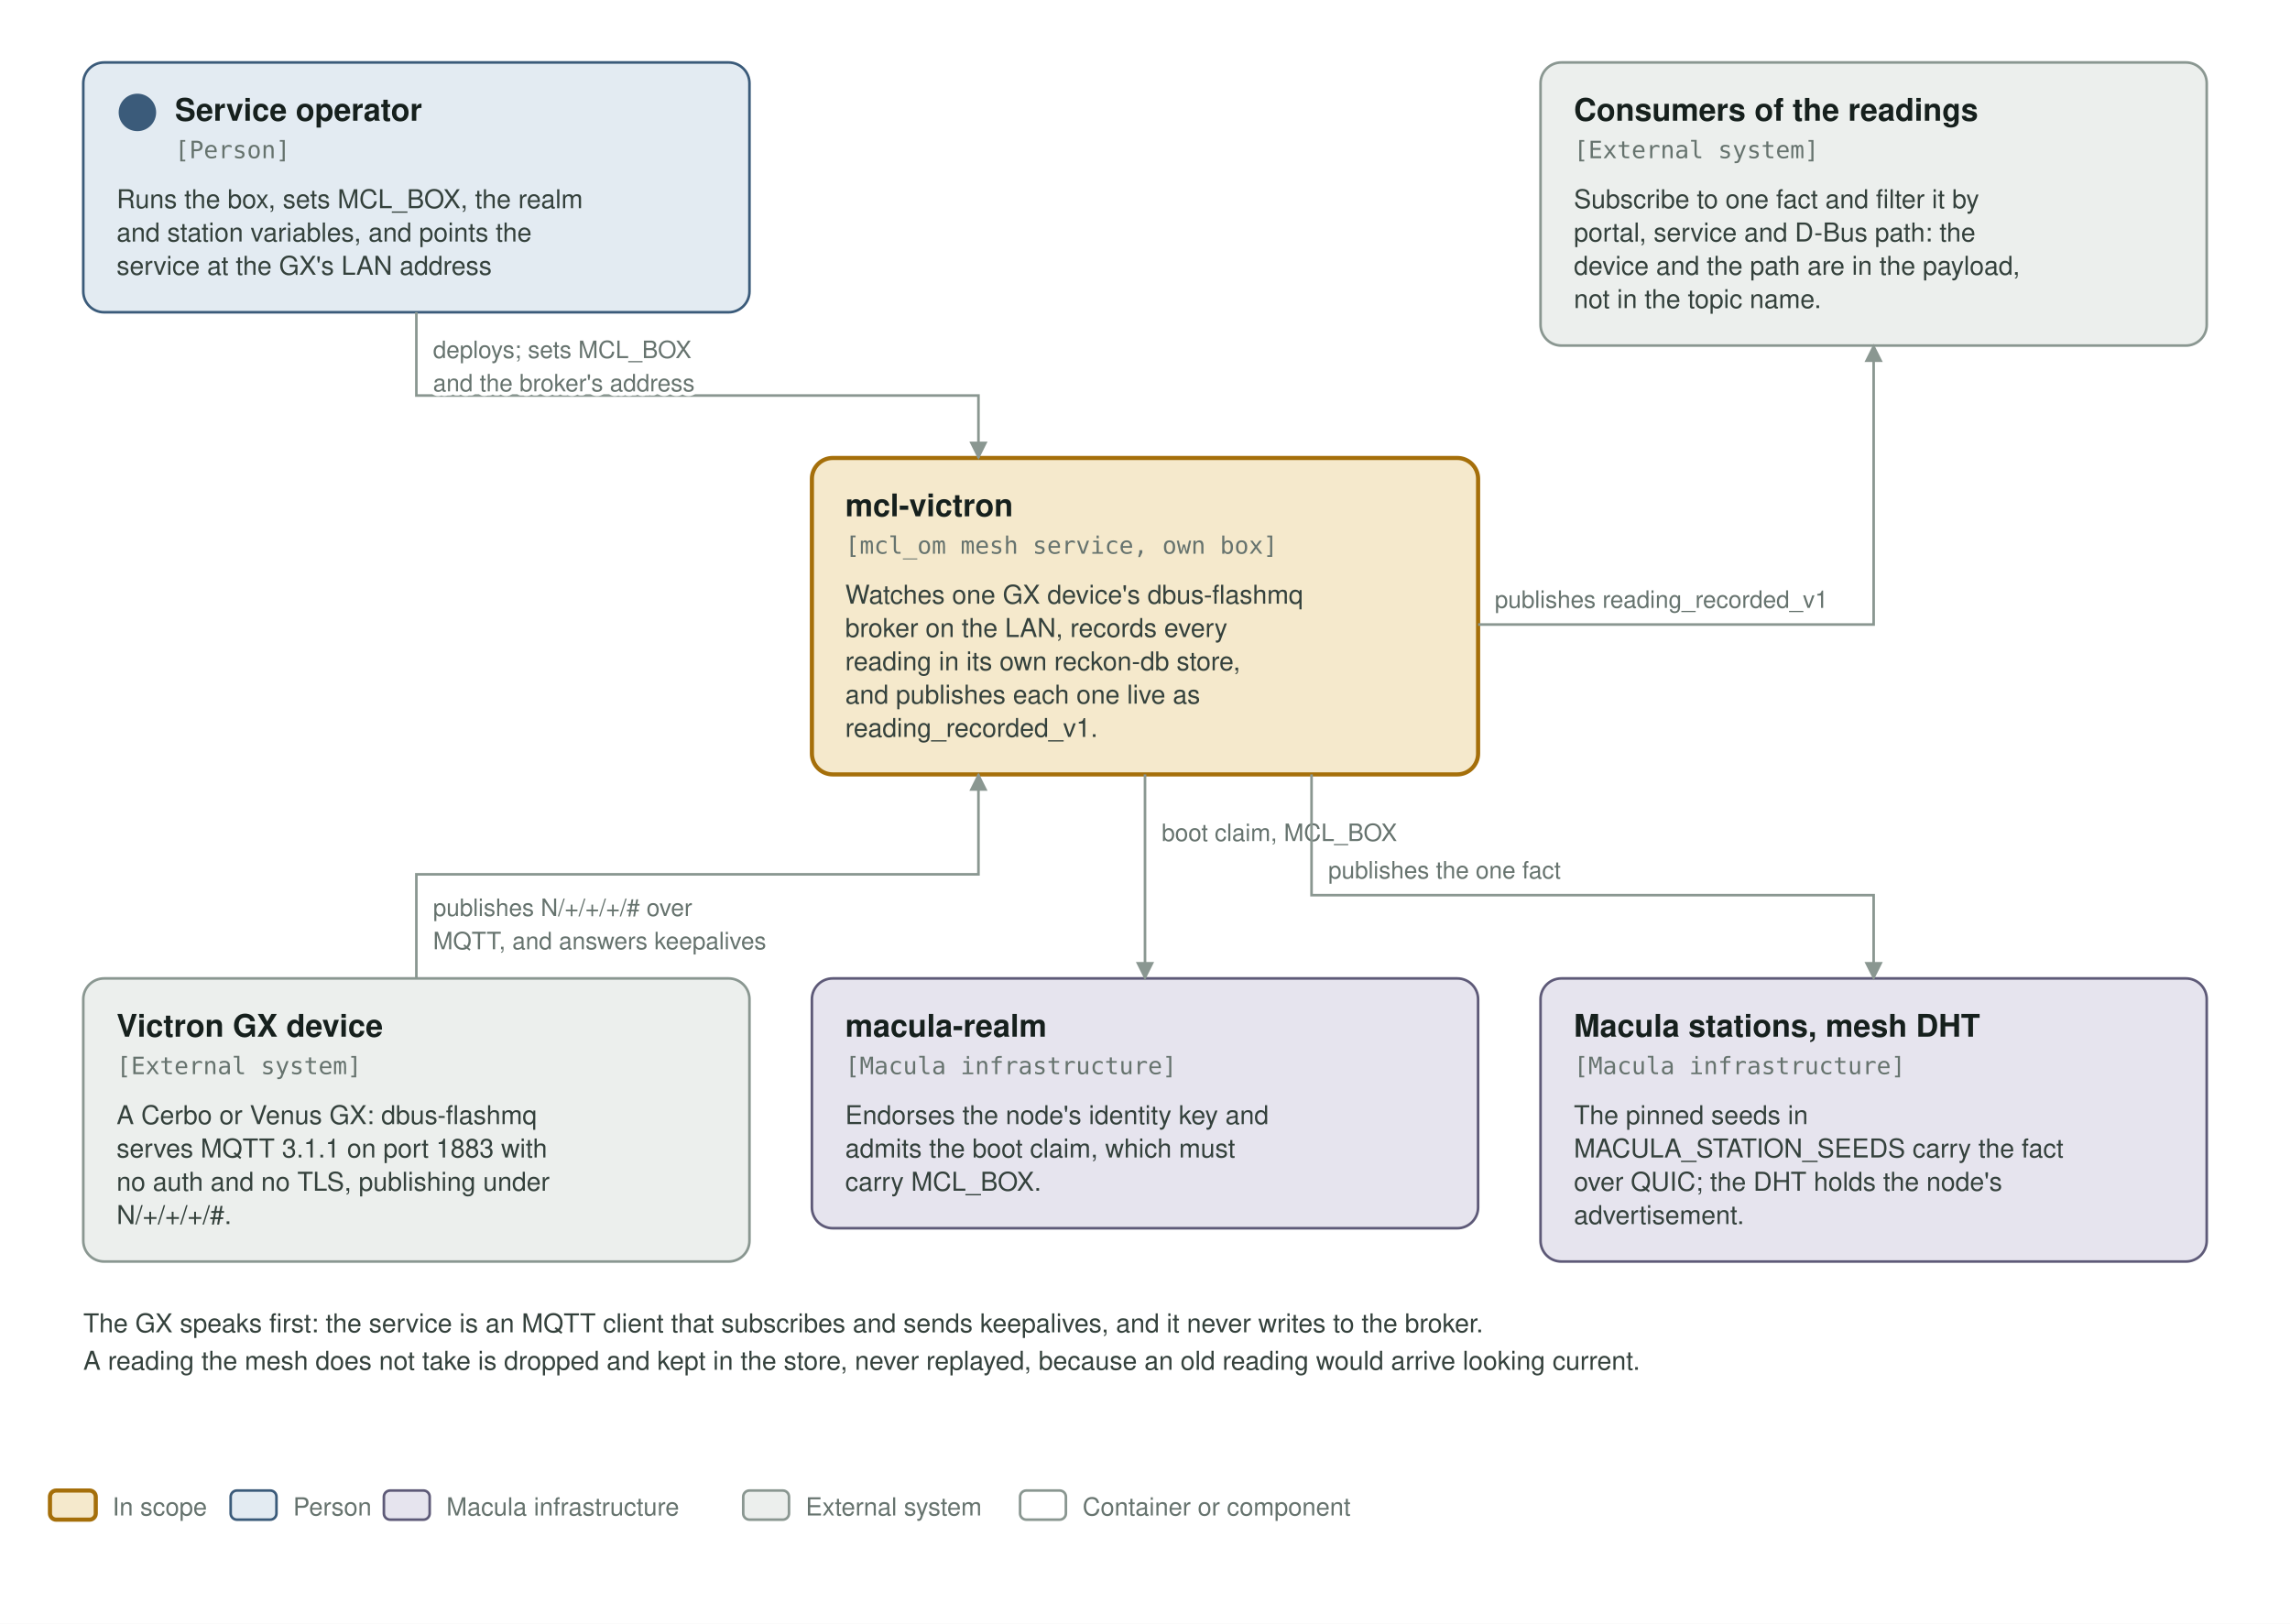
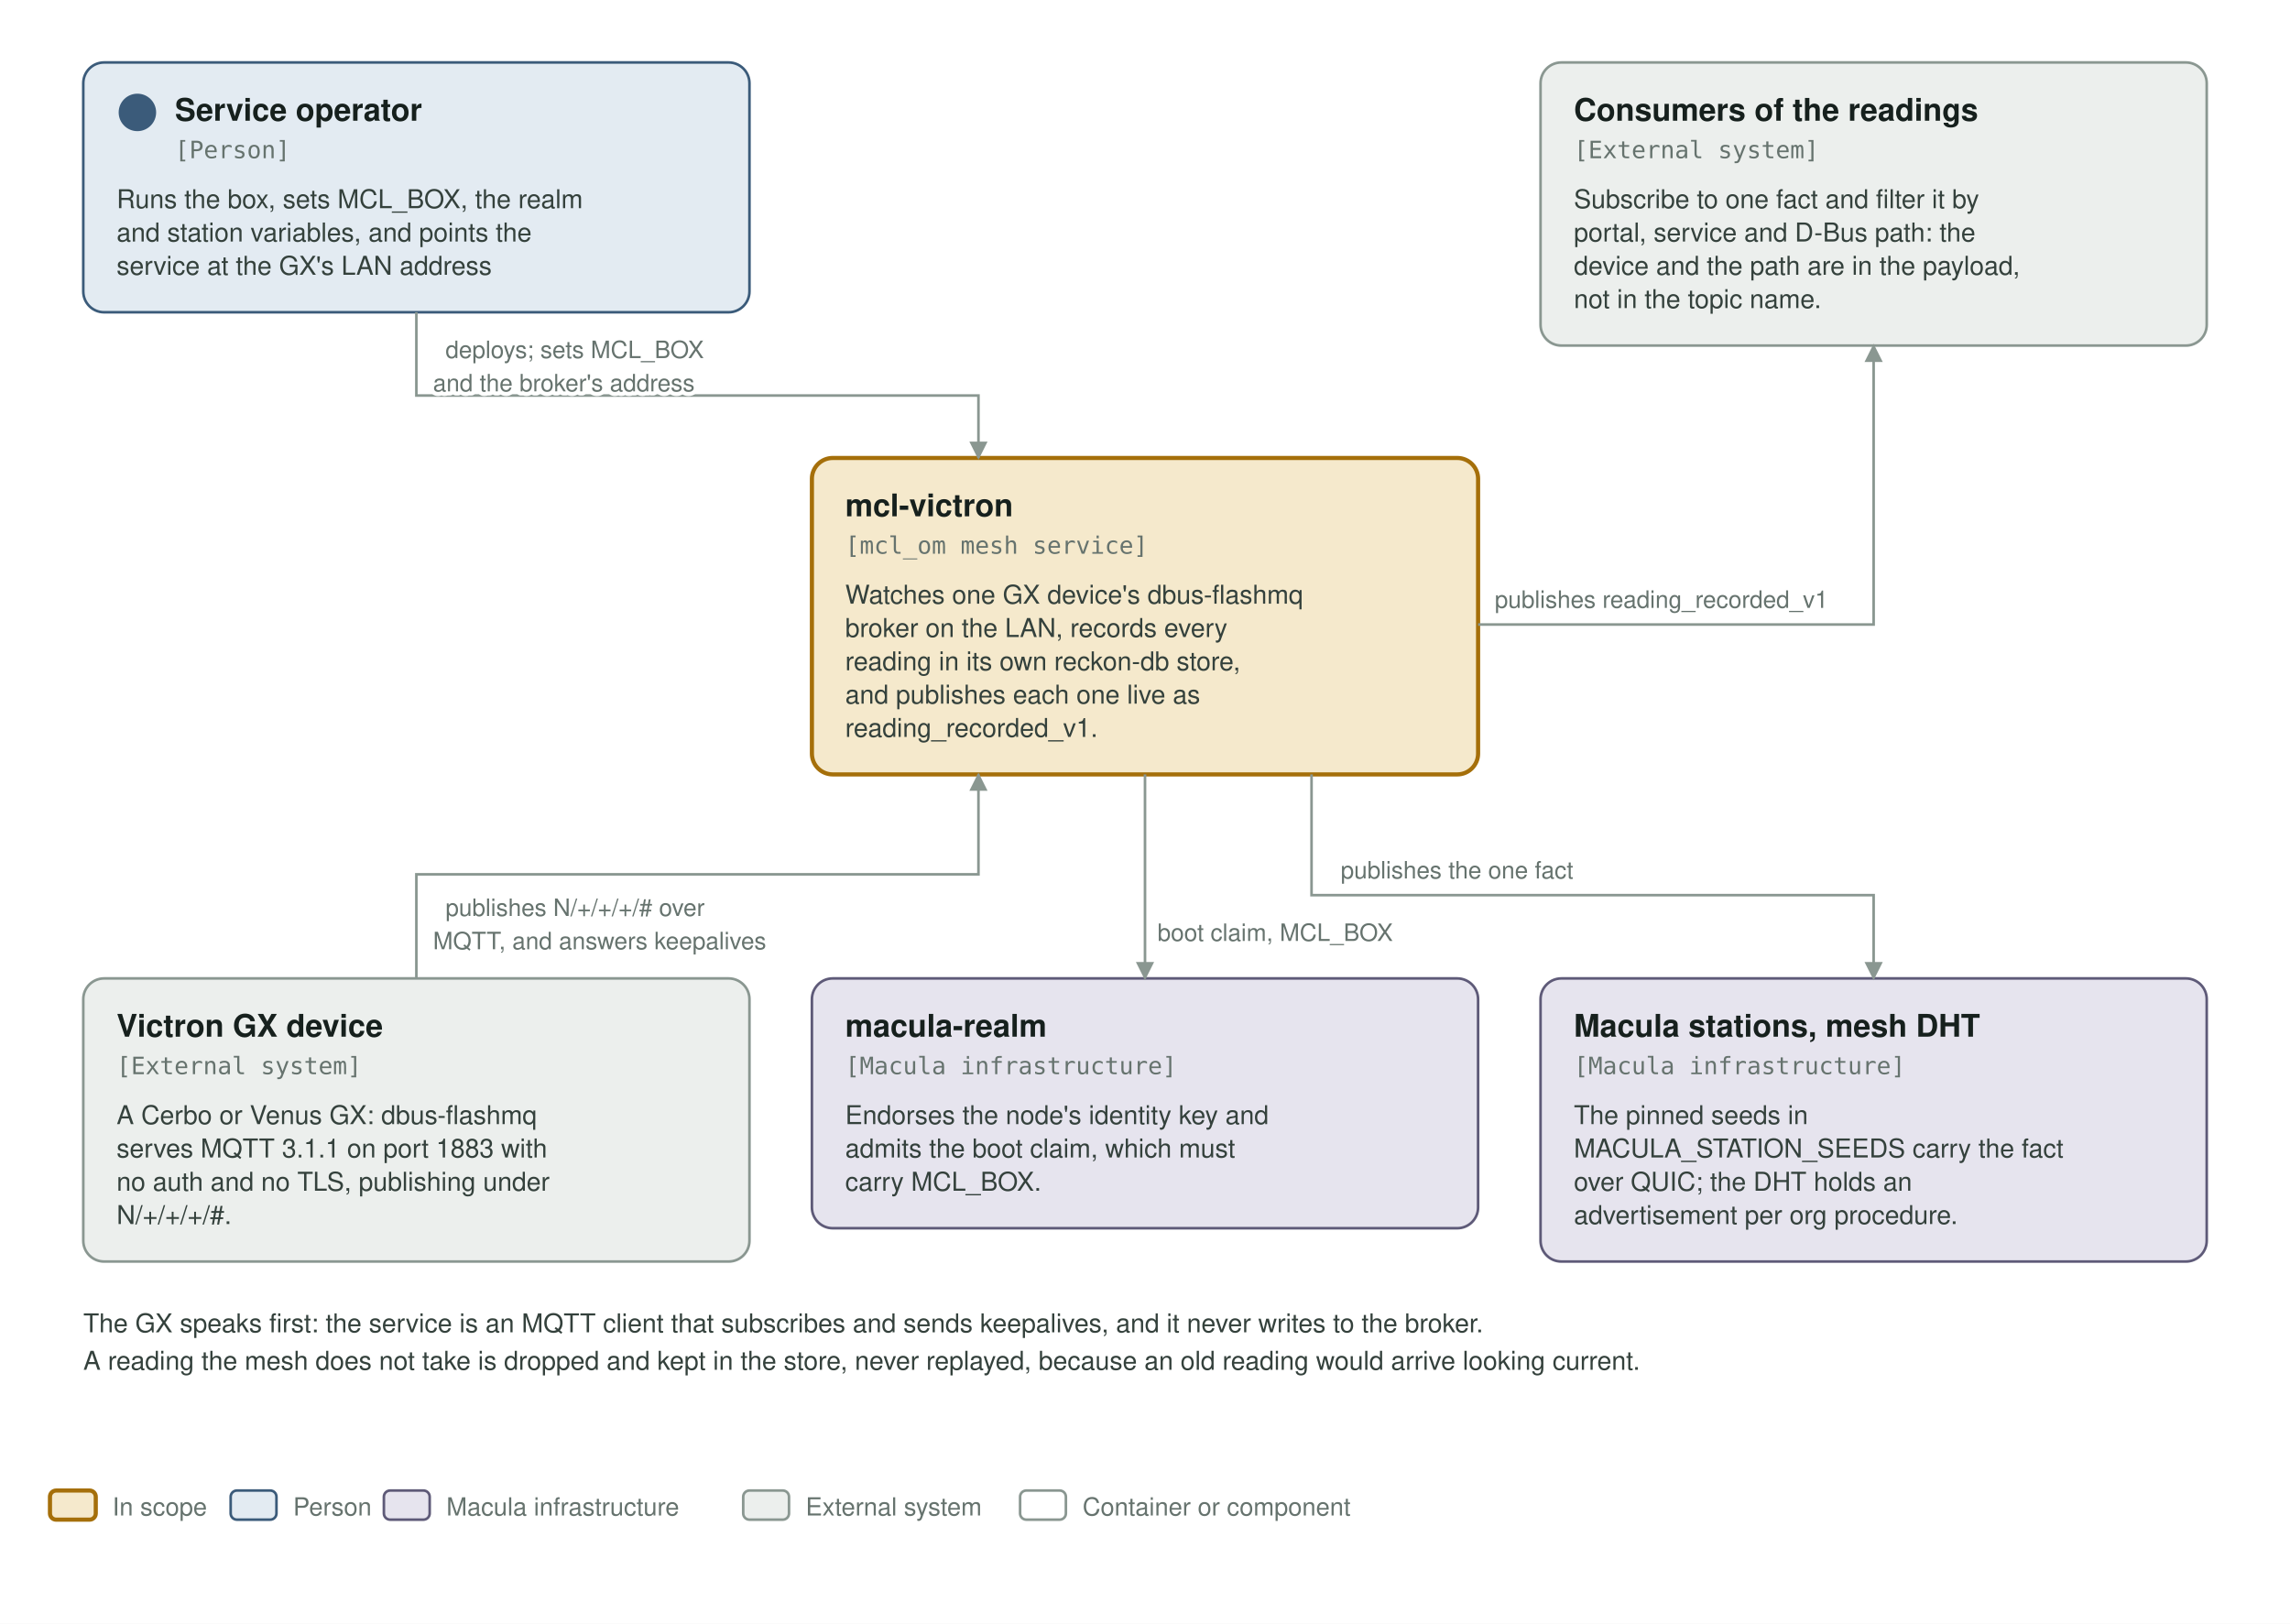
<svg xmlns="http://www.w3.org/2000/svg" viewBox="0 0 1100 780" role="img" aria-label="mcl-victron system context">
  <style>
.t-name { font-family: "Atkinson Hyperlegible", "Segoe UI", system-ui, -apple-system, Helvetica, Arial, sans-serif; font-size: 15px; font-weight: 700; }
.t-desc { font-family: "Atkinson Hyperlegible", "Segoe UI", system-ui, -apple-system, Helvetica, Arial, sans-serif; font-size: 12.5px; }
.t-rel { font-family: "Atkinson Hyperlegible", "Segoe UI", system-ui, -apple-system, Helvetica, Arial, sans-serif; font-size: 11.5px; paint-order: stroke; stroke-width: 4px; stroke-linejoin: round; }
.t-code { font-family: "JetBrains Mono", ui-monospace, Menlo, Consolas, monospace; font-size: 13px; font-weight: 600; }
.t-type { font-family: "JetBrains Mono", ui-monospace, Menlo, Consolas, monospace; font-size: 11.5px; }
.t-bound { font-family: "JetBrains Mono", ui-monospace, Menlo, Consolas, monospace; font-size: 12px; font-weight: 600; }
.t-leg { font-family: "Atkinson Hyperlegible", "Segoe UI", system-ui, -apple-system, Helvetica, Arial, sans-serif; font-size: 12px; }
.edge { fill: none; stroke-width: 1.25; }
.edge-later { fill: none; stroke-width: 1.25; stroke-dasharray: 5 4; }
.bg { fill: #FFFFFF; }
.b-sys { fill: #F5E9CC; stroke: #A56F0A; stroke-width: 2; }
.b-per { fill: #E3EBF2; stroke: #3B5B7A; stroke-width: 1.25; }
.b-mac { fill: #E6E4EE; stroke: #5E5A78; stroke-width: 1.25; }
.b-ext { fill: #ECEFED; stroke: #8A9791; stroke-width: 1.25; }
.b-cmp { fill: #FFFFFF; stroke: #8A9791; stroke-width: 1.25; }
.b-later { fill: none; stroke: #8A9791; stroke-width: 1.25; stroke-dasharray: 5 4; }
.bound { fill: none; stroke: #B3BDB8; stroke-width: 1; }
.head { fill: #3B5B7A; }
.t-name, .t-code { fill: #16201D; }
.t-type, .t-bound, .t-leg { fill: #66736E; }
.t-desc { fill: #34413C; }
.t-rel { fill: #66736E; stroke: #FFFFFF; }
.edge, .edge-later { stroke: #8A9791; }
.arrowhead { fill: #8A9791; }
@media (prefers-color-scheme: dark) {
.bg { fill: #171F1C; }
.b-sys { fill: #3A2E13; stroke: #E3AA3C; }
.b-per { fill: #1D2A36; stroke: #8EB4D8; }
.b-mac { fill: #26243A; stroke: #A9A4C8; }
.b-ext { fill: #1C2421; stroke: #7D8B85; }
.b-cmp { fill: #171F1C; stroke: #7D8B85; }
.b-later { stroke: #7D8B85; }
.bound { stroke: #4A5752; }
.head { fill: #8EB4D8; }
.t-name, .t-code { fill: #E6ECE9; }
.t-type, .t-bound, .t-leg { fill: #93A09A; }
.t-desc { fill: #C3CDC8; }
.t-rel { fill: #93A09A; stroke: #171F1C; }
.edge, .edge-later { stroke: #7D8B85; }
.arrowhead { fill: #7D8B85; }
}
</style>
  <defs>
    <marker id="a" viewBox="0 0 10 10" refX="9" refY="5" markerWidth="7" markerHeight="7" orient="auto-start-reverse">
      <path class="arrowhead" d="M0 0L10 5L0 10z" />
    </marker>
  </defs>
  <rect class="bg" x="0" y="0" width="1100" height="780" />
  <rect class="b-per" x="40" y="30" width="320" height="120" rx="10" />
  <circle class="head" cx="66" cy="54" r="9" />
  <text class="t-name" x="84" y="58">Service operator</text>
  <text class="t-type" x="84" y="76">[Person]</text>
  <text class="t-desc" x="56" y="100">Runs the box, sets MCL_BOX, the realm</text>
  <text class="t-desc" x="56" y="116">and station variables, and points the</text>
  <text class="t-desc" x="56" y="132">service at the GX's LAN address</text>
  <rect class="b-ext" x="740" y="30" width="320" height="136" rx="10" />
  <text class="t-name" x="756" y="58">Consumers of the readings</text>
  <text class="t-type" x="756" y="76">[External system]</text>
  <text class="t-desc" x="756" y="100">Subscribe to one fact and filter it by</text>
  <text class="t-desc" x="756" y="116">portal, service and D-Bus path: the</text>
  <text class="t-desc" x="756" y="132">device and the path are in the payload,</text>
  <text class="t-desc" x="756" y="148">not in the topic name.</text>
  <rect class="b-sys" x="390" y="220" width="320" height="152" rx="10" />
  <text class="t-name" x="406" y="248">mcl-victron</text>
-   <text class="t-type" x="406" y="266">[mcl_om mesh service, own box]</text>
+   <text class="t-type" x="406" y="266">[mcl_om mesh service]</text>
  <text class="t-desc" x="406" y="290">Watches one GX device's dbus-flashmq</text>
  <text class="t-desc" x="406" y="306">broker on the LAN, records every</text>
  <text class="t-desc" x="406" y="322">reading in its own reckon-db store,</text>
  <text class="t-desc" x="406" y="338">and publishes each one live as</text>
  <text class="t-desc" x="406" y="354">reading_recorded_v1.</text>
  <rect class="b-ext" x="40" y="470" width="320" height="136" rx="10" />
  <text class="t-name" x="56" y="498">Victron GX device</text>
  <text class="t-type" x="56" y="516">[External system]</text>
  <text class="t-desc" x="56" y="540">A Cerbo or Venus GX: dbus-flashmq</text>
  <text class="t-desc" x="56" y="556">serves MQTT 3.1.1 on port 1883 with</text>
  <text class="t-desc" x="56" y="572">no auth and no TLS, publishing under</text>
  <text class="t-desc" x="56" y="588">N/+/+/+/#.</text>
  <rect class="b-mac" x="390" y="470" width="320" height="120" rx="10" />
  <text class="t-name" x="406" y="498">macula-realm</text>
  <text class="t-type" x="406" y="516">[Macula infrastructure]</text>
  <text class="t-desc" x="406" y="540">Endorses the node's identity key and</text>
  <text class="t-desc" x="406" y="556">admits the boot claim, which must</text>
  <text class="t-desc" x="406" y="572">carry MCL_BOX.</text>
  <rect class="b-mac" x="740" y="470" width="320" height="136" rx="10" />
  <text class="t-name" x="756" y="498">Macula stations, mesh DHT</text>
  <text class="t-type" x="756" y="516">[Macula infrastructure]</text>
  <text class="t-desc" x="756" y="540">The pinned seeds in</text>
  <text class="t-desc" x="756" y="556">MACULA_STATION_SEEDS carry the fact</text>
-   <text class="t-desc" x="756" y="572">over QUIC; the DHT holds the node's</text>
-   <text class="t-desc" x="756" y="588">advertisement.</text>
+   <text class="t-desc" x="756" y="572">over QUIC; the DHT holds an</text>
+   <text class="t-desc" x="756" y="588">advertisement per org procedure.</text>
  <path class="edge" d="M200 150V190H470V220" marker-end="url(#a)" />
-   <text class="t-rel" x="208" y="172">deploys; sets MCL_BOX</text>
+   <text class="t-rel" x="214" y="172">deploys; sets MCL_BOX</text>
  <text class="t-rel" x="208" y="188">and the broker's address</text>
  <path class="edge" d="M710 300H900V166" marker-end="url(#a)" />
  <text class="t-rel" x="718" y="292">publishes reading_recorded_v1</text>
  <path class="edge" d="M200 470V420H470V372" marker-end="url(#a)" />
-   <text class="t-rel" x="208" y="440">publishes N/+/+/+/# over</text>
+   <text class="t-rel" x="214" y="440">publishes N/+/+/+/# over</text>
  <text class="t-rel" x="208" y="456">MQTT, and answers keepalives</text>
  <path class="edge" d="M550 372V470" marker-end="url(#a)" />
-   <text class="t-rel" x="558" y="404">boot claim, MCL_BOX</text>
+   <text class="t-rel" x="556" y="452">boot claim, MCL_BOX</text>
  <path class="edge" d="M630 372V430H900V470" marker-end="url(#a)" />
-   <text class="t-rel" x="638" y="422">publishes the one fact</text>
+   <text class="t-rel" x="644" y="422">publishes the one fact</text>
  <text class="t-desc" x="40" y="640">The GX speaks first: the service is an MQTT client that subscribes and sends keepalives, and it never writes to the broker.</text>
  <text class="t-desc" x="40" y="658">A reading the mesh does not take is dropped and kept in the store, never replayed, because an old reading would arrive looking current.</text>
  <rect class="b-sys" x="24" y="716" width="22" height="14" rx="3" />
  <text class="t-leg" x="54" y="728">In scope</text>
  <rect class="b-per" x="110.8" y="716" width="22" height="14" rx="3" />
  <text class="t-leg" x="140.8" y="728">Person</text>
  <rect class="b-mac" x="184.4" y="716" width="22" height="14" rx="3" />
  <text class="t-leg" x="214.4" y="728">Macula infrastructure</text>
  <rect class="b-ext" x="357.0" y="716" width="22" height="14" rx="3" />
  <text class="t-leg" x="387.0" y="728">External system</text>
  <rect class="b-cmp" x="490.0" y="716" width="22" height="14" rx="3" />
  <text class="t-leg" x="520.0" y="728">Container or component</text>
</svg>
